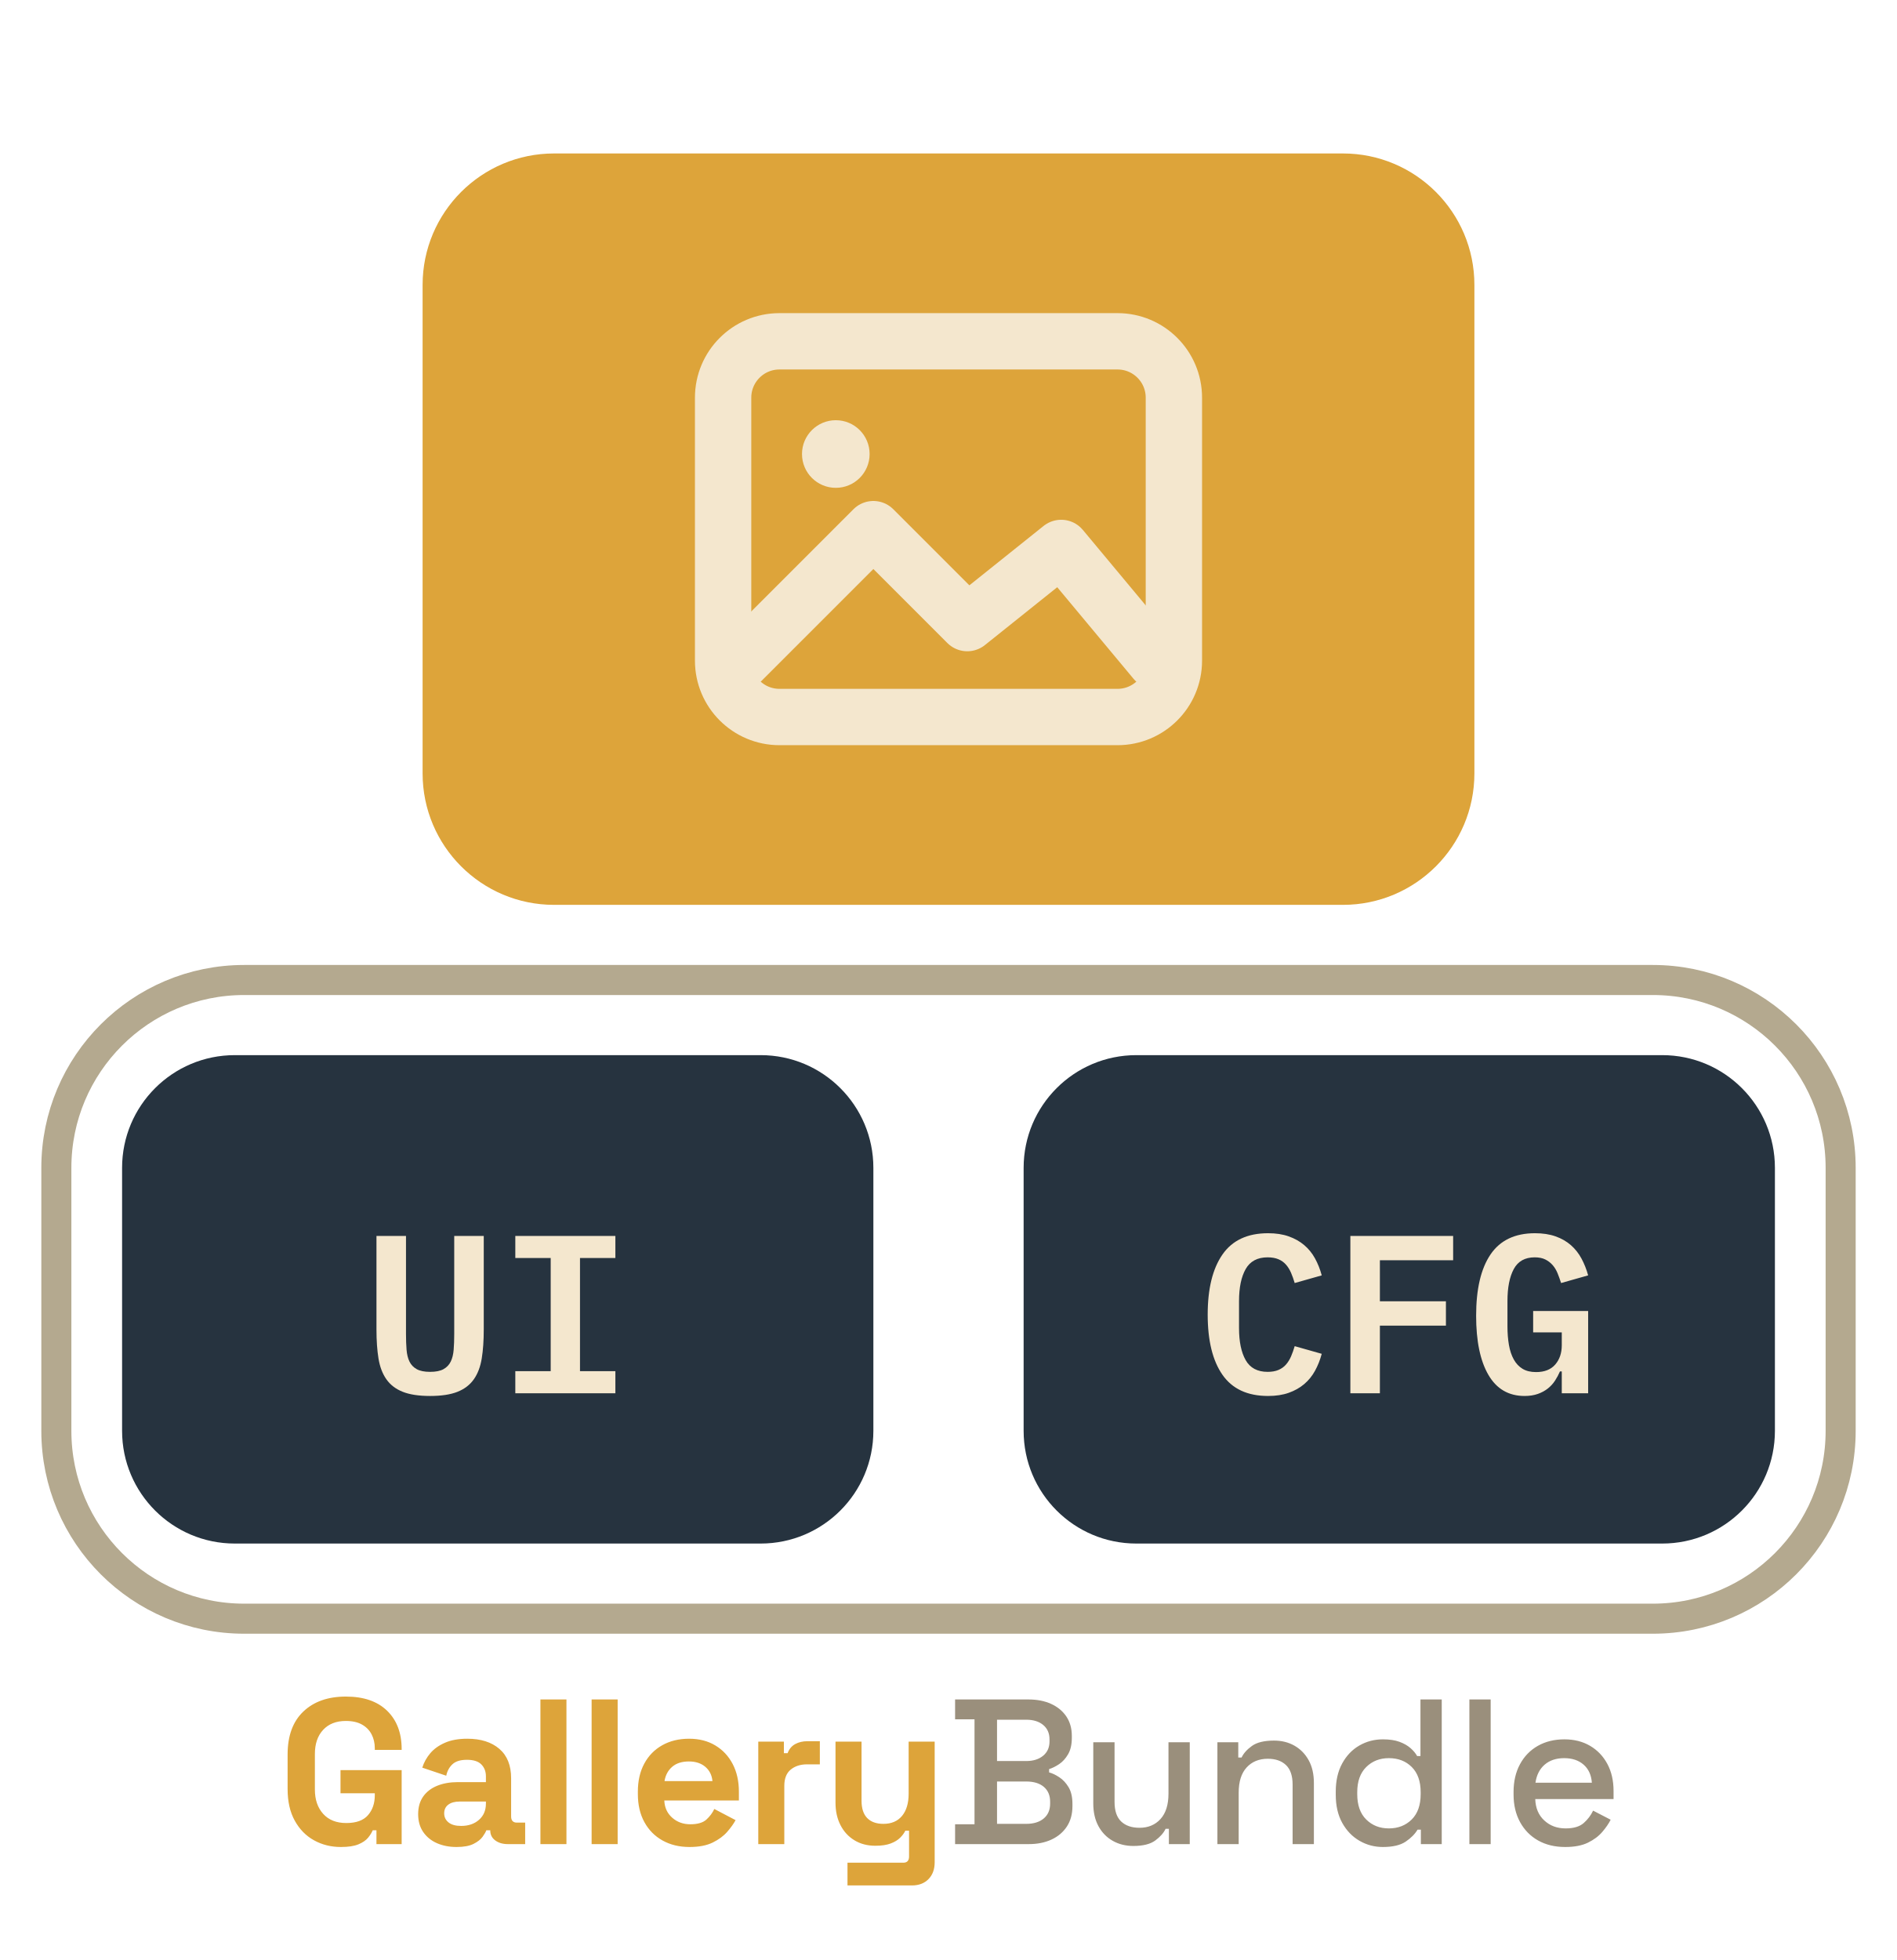
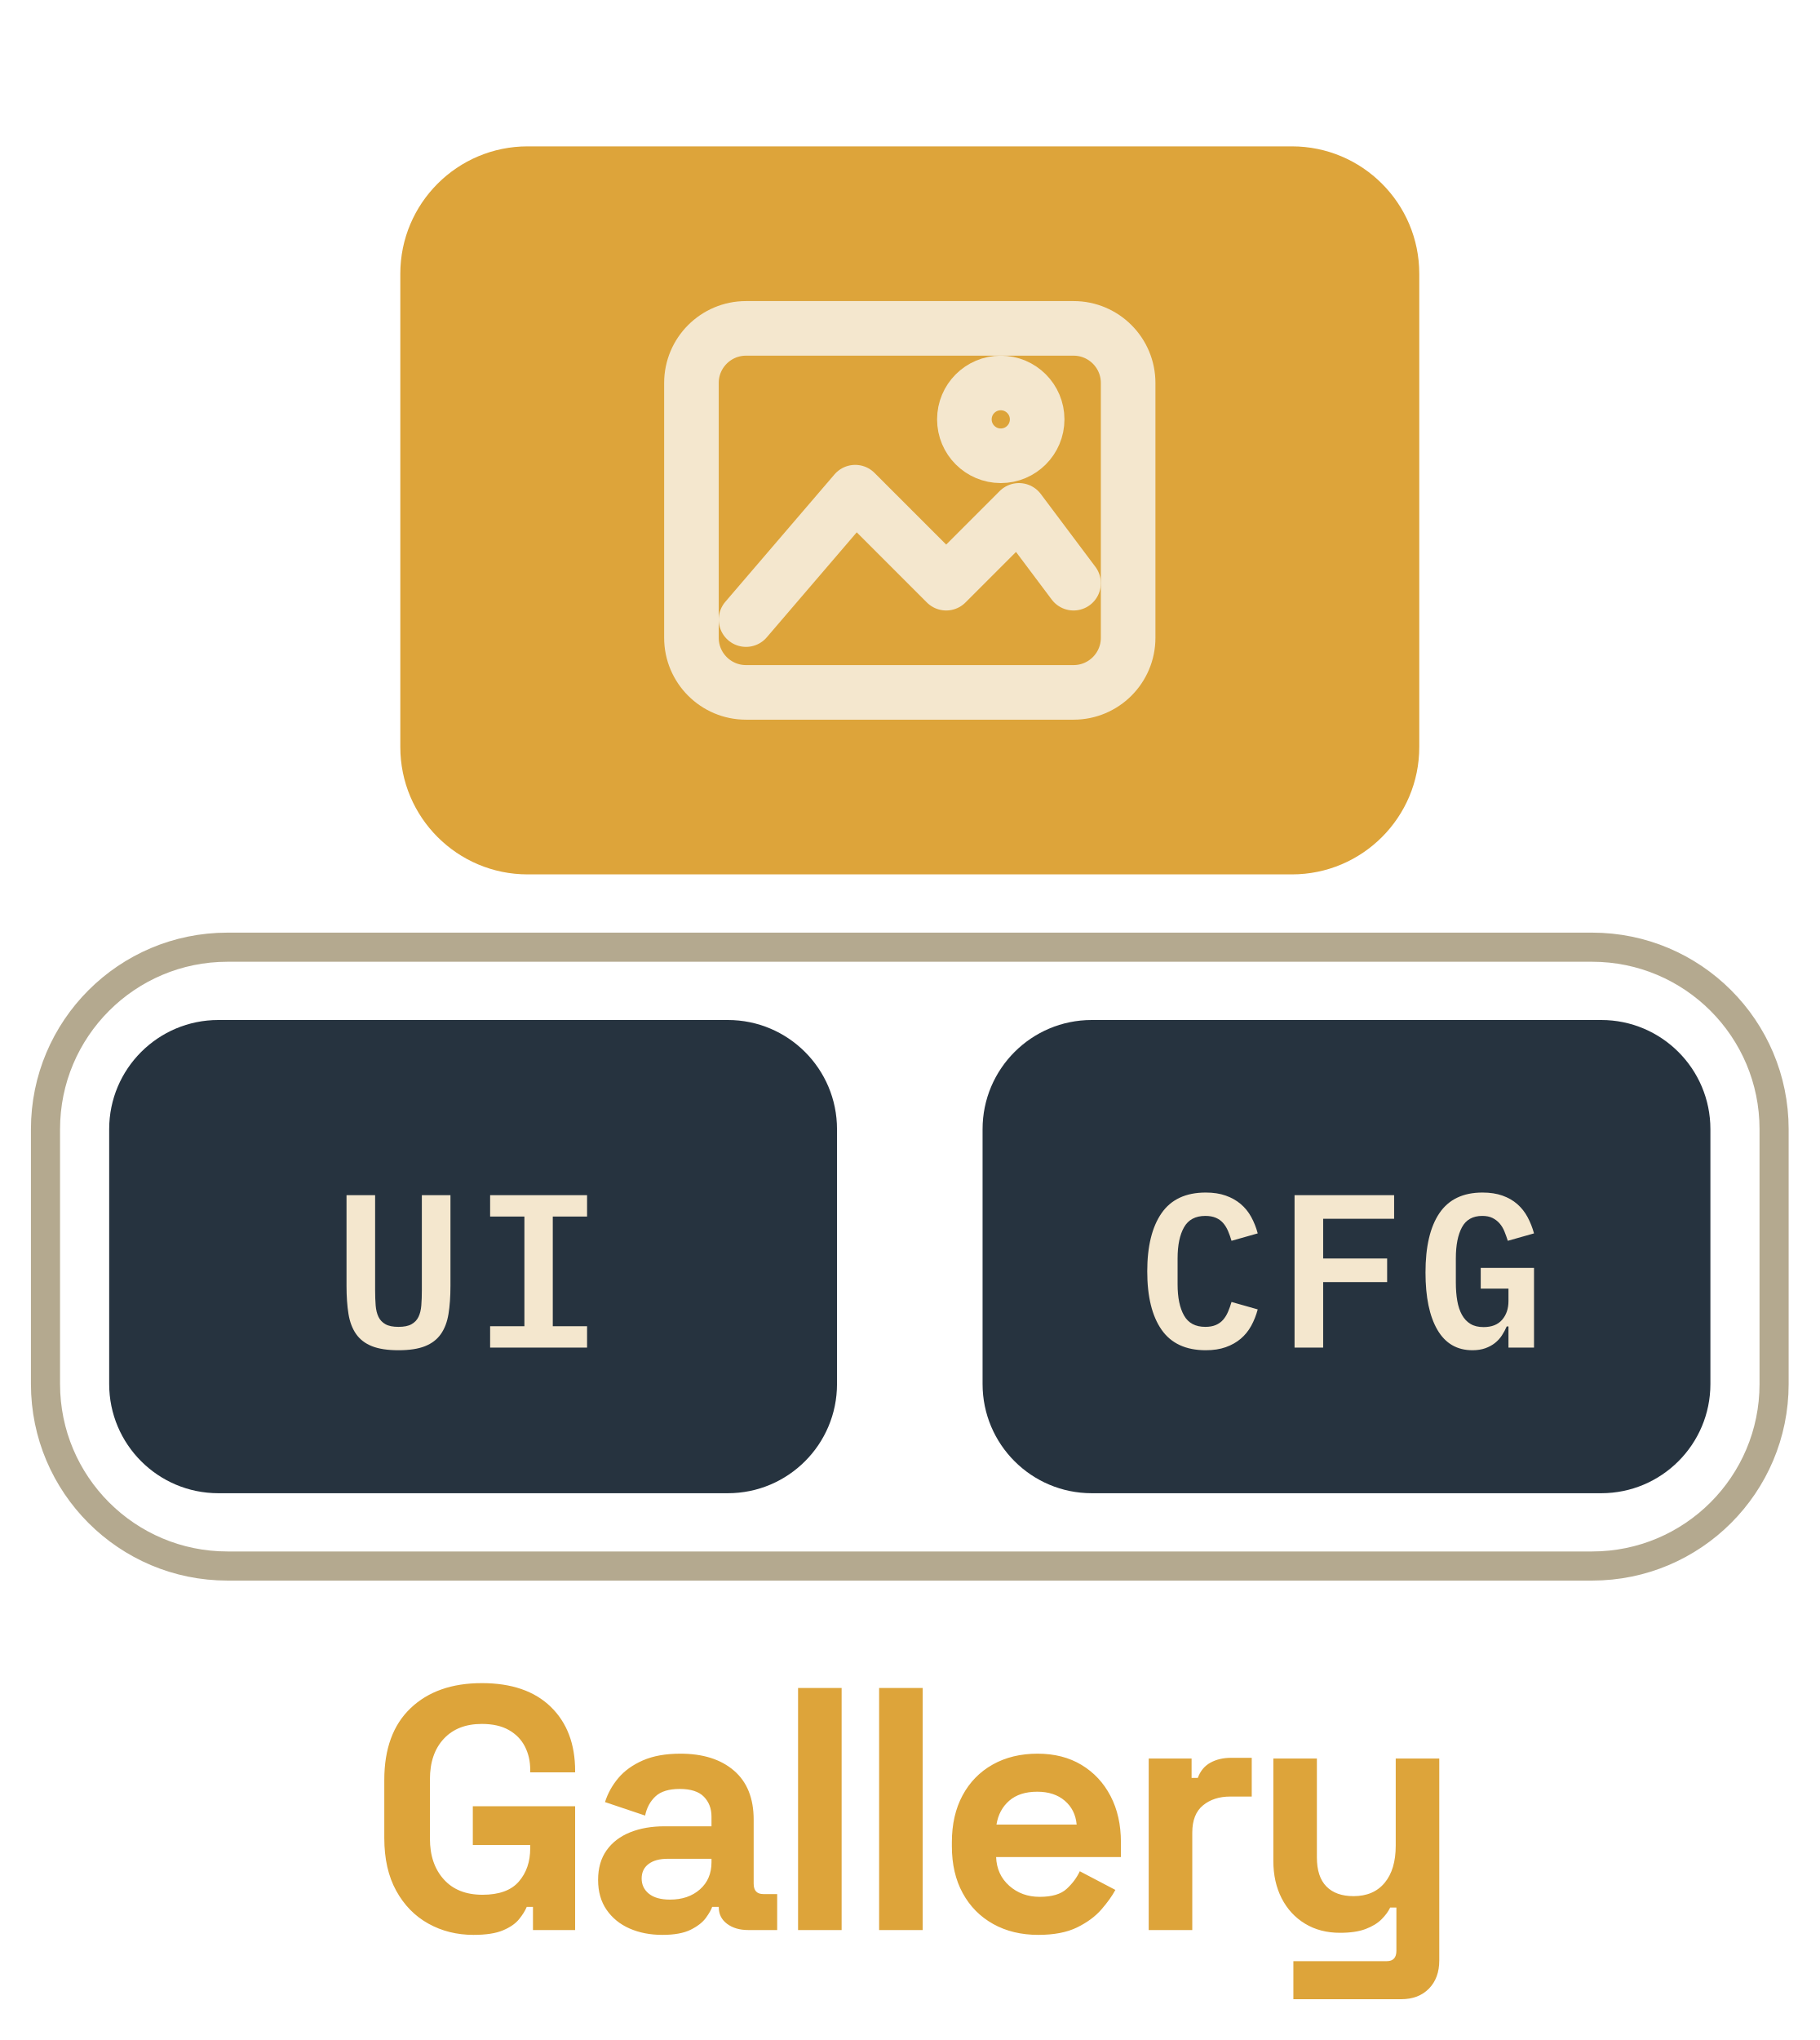
- <svg xmlns="http://www.w3.org/2000/svg" viewBox="-0.5 0 101 104" width="242" height="250">
-   <g transform="translate(0,4)">
-     <rect x="22" y="4" width="56" height="40" rx="7" fill="#DDA43A" />
-     <g transform="translate(30,4)" fill="none" stroke="#F4E7CE" stroke-width="3" stroke-linecap="round" stroke-linejoin="round" color="#F4E7CE">
+ <svg xmlns="http://www.w3.org/2000/svg" viewBox="0 0 100 112" width="240" height="269">
+   <rect x="22" y="8" width="56" height="40" rx="7" fill="#DDA43A" />
+   <g transform="translate(30,8)">
+     <g fill="none" stroke="#F4E7CE" stroke-width="3" stroke-linecap="round" stroke-linejoin="round">
      <rect x="8" y="10" width="24" height="20" rx="3" />
-       <circle cx="14" cy="16" r="1.8" fill="currentColor" stroke="none" />
-       <path d="M9 27 L16 20 L21 25 L26 21 L31 27" />
-     </g>
-     <rect x="2.5" y="48" width="95" height="34" rx="10" fill="none" stroke="#B4A98F" stroke-width="1.6" />
-     <rect x="6" y="52" width="40" height="26" rx="6" fill="#26333F" />
-     <rect x="54" y="52" width="40" height="26" rx="6" fill="#26333F" />
-     <g>
-       <path d="M19.544 61.624L21.116 61.624L21.116 66.844Q21.116 67.312 21.146 67.684Q21.176 68.056 21.302 68.314Q21.428 68.572 21.686 68.716Q21.944 68.860 22.400 68.860L22.400 68.860Q22.856 68.860 23.114 68.716Q23.372 68.572 23.498 68.314Q23.624 68.056 23.654 67.684Q23.684 67.312 23.684 66.844L23.684 66.844L23.684 61.624L25.256 61.624L25.256 66.604Q25.256 67.492 25.148 68.152Q25.040 68.812 24.728 69.256Q24.416 69.700 23.858 69.922Q23.300 70.144 22.400 70.144L22.400 70.144Q21.500 70.144 20.942 69.922Q20.384 69.700 20.072 69.256Q19.760 68.812 19.652 68.152Q19.544 67.492 19.544 66.604L19.544 66.604L19.544 61.624Z M32.264 70L26.936 70L26.936 68.824L28.820 68.824L28.820 62.800L26.936 62.800L26.936 61.624L32.264 61.624L32.264 62.800L30.380 62.800L30.380 68.824L32.264 68.824L32.264 70Z" fill="#F4E7CE" />
-     </g>
-     <g>
-       <path d="M67.016 70.144L67.016 70.144Q65.372 70.144 64.586 69.016Q63.800 67.888 63.800 65.812L63.800 65.812Q63.800 63.748 64.586 62.614Q65.372 61.480 67.016 61.480L67.016 61.480Q67.640 61.480 68.114 61.648Q68.588 61.816 68.936 62.110Q69.284 62.404 69.512 62.818Q69.740 63.232 69.872 63.724L69.872 63.724L68.432 64.132Q68.348 63.844 68.240 63.592Q68.132 63.340 67.970 63.154Q67.808 62.968 67.568 62.866Q67.328 62.764 66.992 62.764L66.992 62.764Q66.176 62.764 65.822 63.388Q65.468 64.012 65.468 65.092L65.468 65.092L65.468 66.532Q65.468 67.612 65.822 68.236Q66.176 68.860 66.992 68.860L66.992 68.860Q67.328 68.860 67.568 68.758Q67.808 68.656 67.970 68.470Q68.132 68.284 68.240 68.032Q68.348 67.780 68.432 67.492L68.432 67.492L69.872 67.900Q69.740 68.392 69.512 68.806Q69.284 69.220 68.936 69.514Q68.588 69.808 68.114 69.976Q67.640 70.144 67.016 70.144Z M72.968 70L71.396 70L71.396 61.624L76.868 61.624L76.868 62.920L72.968 62.920L72.968 65.104L76.484 65.104L76.484 66.400L72.968 66.400L72.968 70Z M82.652 70L82.652 68.836L82.556 68.836Q82.448 69.088 82.292 69.328Q82.136 69.568 81.908 69.748Q81.680 69.928 81.374 70.036Q81.068 70.144 80.672 70.144L80.672 70.144Q79.400 70.144 78.746 69.022Q78.092 67.900 78.092 65.872L78.092 65.872Q78.092 63.736 78.860 62.608Q79.628 61.480 81.224 61.480L81.224 61.480Q81.848 61.480 82.322 61.648Q82.796 61.816 83.138 62.116Q83.480 62.416 83.702 62.830Q83.924 63.244 84.056 63.724L84.056 63.724L82.616 64.132Q82.532 63.868 82.430 63.616Q82.328 63.364 82.166 63.178Q82.004 62.992 81.776 62.878Q81.548 62.764 81.212 62.764L81.212 62.764Q80.432 62.764 80.096 63.388Q79.760 64.012 79.760 65.092L79.760 65.092L79.760 66.436Q79.760 66.976 79.838 67.426Q79.916 67.876 80.096 68.200Q80.276 68.524 80.564 68.698Q80.852 68.872 81.284 68.872L81.284 68.872Q81.956 68.872 82.304 68.470Q82.652 68.068 82.652 67.444L82.652 67.444L82.652 66.760L81.128 66.760L81.128 65.620L84.056 65.620L84.056 70L82.652 70Z" fill="#F4E7CE" />
+       <path d="M11 26 L17 19 L22 24 L26 20 L29 24" />
+       <circle cx="25" cy="15" r="2" />
    </g>
  </g>
-   <g>
-     <path d="M17.651 98.154L17.651 98.154Q16.859 98.154 16.216 97.796Q15.572 97.439 15.193 96.751Q14.813 96.064 14.813 95.074L14.813 95.074L14.813 93.226Q14.813 91.741 15.649 90.944Q16.485 90.146 17.915 90.146L17.915 90.146Q19.334 90.146 20.110 90.900Q20.885 91.653 20.885 92.940L20.885 92.940L20.885 92.984L19.455 92.984L19.455 92.896Q19.455 92.489 19.285 92.159Q19.114 91.829 18.773 91.636Q18.432 91.444 17.915 91.444L17.915 91.444Q17.145 91.444 16.705 91.917Q16.265 92.390 16.265 93.204L16.265 93.204L16.265 95.096Q16.265 95.899 16.705 96.388Q17.145 96.878 17.937 96.878L17.937 96.878Q18.729 96.878 19.092 96.460Q19.455 96.042 19.455 95.404L19.455 95.404L19.455 95.294L17.629 95.294L17.629 94.062L20.885 94.062L20.885 98L19.543 98L19.543 97.263L19.345 97.263Q19.268 97.450 19.098 97.659Q18.927 97.868 18.586 98.011Q18.245 98.154 17.651 98.154Z M23.809 98.154L23.809 98.154Q23.226 98.154 22.764 97.951Q22.302 97.747 22.033 97.356Q21.763 96.966 21.763 96.405L21.763 96.405Q21.763 95.844 22.033 95.465Q22.302 95.085 22.781 94.892Q23.259 94.700 23.875 94.700L23.875 94.700L25.371 94.700L25.371 94.392Q25.371 94.007 25.129 93.760Q24.887 93.512 24.359 93.512L24.359 93.512Q23.842 93.512 23.589 93.749Q23.336 93.985 23.259 94.359L23.259 94.359L21.983 93.930Q22.115 93.512 22.407 93.165Q22.698 92.819 23.188 92.605Q23.677 92.390 24.381 92.390L24.381 92.390Q25.459 92.390 26.086 92.929Q26.713 93.468 26.713 94.491L26.713 94.491L26.713 96.526Q26.713 96.856 27.021 96.856L27.021 96.856L27.461 96.856L27.461 98L26.537 98Q26.130 98 25.866 97.802Q25.602 97.604 25.602 97.274L25.602 97.274L25.602 97.263L25.393 97.263Q25.349 97.395 25.195 97.609Q25.041 97.824 24.711 97.989Q24.381 98.154 23.809 98.154ZM24.051 97.032L24.051 97.032Q24.634 97.032 25.003 96.707Q25.371 96.383 25.371 95.844L25.371 95.844L25.371 95.734L23.974 95.734Q23.589 95.734 23.369 95.899Q23.149 96.064 23.149 96.361L23.149 96.361Q23.149 96.658 23.380 96.845Q23.611 97.032 24.051 97.032Z M29.659 98L28.273 98L28.273 90.300L29.659 90.300L29.659 98Z M32.385 98L30.999 98L30.999 90.300L32.385 90.300L32.385 98Z M36.211 98.154L36.211 98.154Q35.397 98.154 34.776 97.808Q34.154 97.461 33.808 96.829Q33.461 96.196 33.461 95.338L33.461 95.338L33.461 95.206Q33.461 94.348 33.802 93.716Q34.143 93.083 34.759 92.737Q35.375 92.390 36.189 92.390L36.189 92.390Q36.992 92.390 37.586 92.748Q38.180 93.105 38.510 93.737Q38.840 94.370 38.840 95.206L38.840 95.206L38.840 95.679L34.869 95.679Q34.891 96.240 35.287 96.592Q35.683 96.944 36.255 96.944L36.255 96.944Q36.838 96.944 37.113 96.691Q37.388 96.438 37.531 96.130L37.531 96.130L38.664 96.724Q38.510 97.010 38.219 97.346Q37.927 97.681 37.443 97.918Q36.959 98.154 36.211 98.154ZM34.880 94.645L34.880 94.645L37.432 94.645Q37.388 94.172 37.053 93.886Q36.717 93.600 36.178 93.600L36.178 93.600Q35.617 93.600 35.287 93.886Q34.957 94.172 34.880 94.645Z M41.258 98L39.872 98L39.872 92.544L41.236 92.544L41.236 93.160L41.434 93.160Q41.555 92.830 41.836 92.676Q42.116 92.522 42.490 92.522L42.490 92.522L43.150 92.522L43.150 93.754L42.468 93.754Q41.940 93.754 41.599 94.034Q41.258 94.315 41.258 94.898L41.258 94.898L41.258 98Z M48.054 100.200L44.622 100.200L44.622 98.990L47.592 98.990Q47.900 98.990 47.900 98.660L47.900 98.660L47.900 97.285L47.702 97.285Q47.614 97.472 47.427 97.659Q47.240 97.846 46.921 97.967Q46.602 98.088 46.107 98.088L46.107 98.088Q45.469 98.088 44.991 97.796Q44.512 97.505 44.248 96.988Q43.984 96.471 43.984 95.800L43.984 95.800L43.984 92.544L45.370 92.544L45.370 95.690Q45.370 96.306 45.672 96.614Q45.975 96.922 46.536 96.922L46.536 96.922Q47.174 96.922 47.526 96.499Q47.878 96.075 47.878 95.316L47.878 95.316L47.878 92.544L49.264 92.544L49.264 98.968Q49.264 99.529 48.934 99.865Q48.604 100.200 48.054 100.200L48.054 100.200Z" fill="#DDA43A" />
-     <path d="M54.278 98L50.351 98L50.351 96.944L51.385 96.944L51.385 91.356L50.351 91.356L50.351 90.300L54.256 90.300Q54.949 90.300 55.466 90.537Q55.983 90.773 56.275 91.207Q56.566 91.642 56.566 92.236L56.566 92.236L56.566 92.346Q56.566 92.874 56.368 93.215Q56.170 93.556 55.890 93.743Q55.609 93.930 55.356 94.007L55.356 94.007L55.356 94.183Q55.609 94.249 55.901 94.442Q56.192 94.634 56.396 94.975Q56.599 95.316 56.599 95.866L56.599 95.866L56.599 95.976Q56.599 96.614 56.302 97.065Q56.005 97.516 55.483 97.758Q54.960 98 54.278 98L54.278 98ZM52.584 94.667L52.584 96.922L54.135 96.922Q54.729 96.922 55.070 96.636Q55.411 96.350 55.411 95.844L55.411 95.844L55.411 95.745Q55.411 95.239 55.076 94.953Q54.740 94.667 54.135 94.667L54.135 94.667L52.584 94.667ZM52.584 91.378L52.584 93.578L54.135 93.578Q54.696 93.578 55.037 93.297Q55.378 93.017 55.378 92.533L55.378 92.533L55.378 92.423Q55.378 91.939 55.043 91.659Q54.707 91.378 54.135 91.378L54.135 91.378L52.584 91.378Z M59.842 98.099L59.842 98.099Q59.226 98.099 58.742 97.824Q58.258 97.549 57.983 97.043Q57.708 96.537 57.708 95.833L57.708 95.833L57.708 92.577L58.841 92.577L58.841 95.756Q58.841 96.460 59.193 96.796Q59.545 97.131 60.172 97.131L60.172 97.131Q60.865 97.131 61.289 96.663Q61.712 96.196 61.712 95.316L61.712 95.316L61.712 92.577L62.845 92.577L62.845 98L61.734 98L61.734 97.186L61.558 97.186Q61.404 97.516 61.008 97.808Q60.612 98.099 59.842 98.099Z M65.450 98L64.317 98L64.317 92.577L65.428 92.577L65.428 93.391L65.604 93.391Q65.758 93.061 66.154 92.775Q66.550 92.489 67.331 92.489L67.331 92.489Q67.947 92.489 68.426 92.764Q68.904 93.039 69.179 93.540Q69.454 94.040 69.454 94.744L69.454 94.744L69.454 98L68.321 98L68.321 94.832Q68.321 94.128 67.969 93.793Q67.617 93.457 67.001 93.457L67.001 93.457Q66.297 93.457 65.874 93.919Q65.450 94.381 65.450 95.261L65.450 95.261L65.450 98Z M73.126 98.154L73.126 98.154Q72.455 98.154 71.883 97.824Q71.311 97.494 70.965 96.873Q70.618 96.251 70.618 95.371L70.618 95.371L70.618 95.206Q70.618 94.337 70.959 93.710Q71.300 93.083 71.872 92.753Q72.444 92.423 73.126 92.423L73.126 92.423Q73.654 92.423 74.012 92.555Q74.369 92.687 74.600 92.891Q74.831 93.094 74.952 93.314L74.952 93.314L75.128 93.314L75.128 90.300L76.261 90.300L76.261 98L75.150 98L75.150 97.230L74.974 97.230Q74.765 97.582 74.342 97.868Q73.918 98.154 73.126 98.154ZM73.445 97.164L73.445 97.164Q74.182 97.164 74.661 96.691Q75.139 96.218 75.139 95.338L75.139 95.338L75.139 95.239Q75.139 94.370 74.666 93.897Q74.193 93.424 73.445 93.424L73.445 93.424Q72.719 93.424 72.241 93.897Q71.762 94.370 71.762 95.239L71.762 95.239L71.762 95.338Q71.762 96.218 72.241 96.691Q72.719 97.164 73.445 97.164Z M78.866 98L77.733 98L77.733 90.300L78.866 90.300L78.866 98Z M82.835 98.154L82.835 98.154Q82.010 98.154 81.394 97.808Q80.778 97.461 80.431 96.829Q80.085 96.196 80.085 95.360L80.085 95.360L80.085 95.228Q80.085 94.381 80.426 93.749Q80.767 93.116 81.378 92.769Q81.988 92.423 82.791 92.423L82.791 92.423Q83.572 92.423 84.160 92.769Q84.749 93.116 85.079 93.732Q85.409 94.348 85.409 95.173L85.409 95.173L85.409 95.602L81.240 95.602Q81.262 96.317 81.719 96.740Q82.175 97.164 82.857 97.164L82.857 97.164Q83.495 97.164 83.820 96.878Q84.144 96.592 84.320 96.218L84.320 96.218L85.255 96.702Q85.101 97.010 84.809 97.351Q84.518 97.692 84.045 97.923Q83.572 98.154 82.835 98.154ZM81.251 94.733L81.251 94.733L84.254 94.733Q84.210 94.117 83.814 93.770Q83.418 93.424 82.780 93.424L82.780 93.424Q82.142 93.424 81.741 93.770Q81.339 94.117 81.251 94.733Z" fill="#9A8F7C" />
-   </g>
+   <rect x="2.5" y="52" width="95" height="34" rx="10" fill="none" stroke="#B4A98F" stroke-width="1.6" />
+   <rect x="6" y="56" width="40" height="26" rx="6" fill="#26333F" />
+   <rect x="54" y="56" width="40" height="26" rx="6" fill="#26333F" />
+   <path d="M19.044 65.624L20.616 65.624L20.616 70.844Q20.616 71.312 20.646 71.684Q20.676 72.056 20.802 72.314Q20.928 72.572 21.186 72.716Q21.444 72.860 21.900 72.860L21.900 72.860Q22.356 72.860 22.614 72.716Q22.872 72.572 22.998 72.314Q23.124 72.056 23.154 71.684Q23.184 71.312 23.184 70.844L23.184 70.844L23.184 65.624L24.756 65.624L24.756 70.604Q24.756 71.492 24.648 72.152Q24.540 72.812 24.228 73.256Q23.916 73.700 23.358 73.922Q22.800 74.144 21.900 74.144L21.900 74.144Q21 74.144 20.442 73.922Q19.884 73.700 19.572 73.256Q19.260 72.812 19.152 72.152Q19.044 71.492 19.044 70.604L19.044 70.604L19.044 65.624Z M32.264 74L26.936 74L26.936 72.824L28.820 72.824L28.820 66.800L26.936 66.800L26.936 65.624L32.264 65.624L32.264 66.800L30.380 66.800L30.380 72.824L32.264 72.824L32.264 74Z" fill="#F4E7CE" />
+   <path d="M66.266 74.144L66.266 74.144Q64.622 74.144 63.836 73.016Q63.050 71.888 63.050 69.812L63.050 69.812Q63.050 67.748 63.836 66.614Q64.622 65.480 66.266 65.480L66.266 65.480Q66.890 65.480 67.364 65.648Q67.838 65.816 68.186 66.110Q68.534 66.404 68.762 66.818Q68.990 67.232 69.122 67.724L69.122 67.724L67.682 68.132Q67.598 67.844 67.490 67.592Q67.382 67.340 67.220 67.154Q67.058 66.968 66.818 66.866Q66.578 66.764 66.242 66.764L66.242 66.764Q65.426 66.764 65.072 67.388Q64.718 68.012 64.718 69.092L64.718 69.092L64.718 70.532Q64.718 71.612 65.072 72.236Q65.426 72.860 66.242 72.860L66.242 72.860Q66.578 72.860 66.818 72.758Q67.058 72.656 67.220 72.470Q67.382 72.284 67.490 72.032Q67.598 71.780 67.682 71.492L67.682 71.492L69.122 71.900Q68.990 72.392 68.762 72.806Q68.534 73.220 68.186 73.514Q67.838 73.808 67.364 73.976Q66.890 74.144 66.266 74.144Z M72.718 74L71.146 74L71.146 65.624L76.618 65.624L76.618 66.920L72.718 66.920L72.718 69.104L76.234 69.104L76.234 70.400L72.718 70.400L72.718 74Z M82.902 74L82.902 72.836L82.806 72.836Q82.698 73.088 82.542 73.328Q82.386 73.568 82.158 73.748Q81.930 73.928 81.624 74.036Q81.318 74.144 80.922 74.144L80.922 74.144Q79.650 74.144 78.996 73.022Q78.342 71.900 78.342 69.872L78.342 69.872Q78.342 67.736 79.110 66.608Q79.878 65.480 81.474 65.480L81.474 65.480Q82.098 65.480 82.572 65.648Q83.046 65.816 83.388 66.116Q83.730 66.416 83.952 66.830Q84.174 67.244 84.306 67.724L84.306 67.724L82.866 68.132Q82.782 67.868 82.680 67.616Q82.578 67.364 82.416 67.178Q82.254 66.992 82.026 66.878Q81.798 66.764 81.462 66.764L81.462 66.764Q80.682 66.764 80.346 67.388Q80.010 68.012 80.010 69.092L80.010 69.092L80.010 70.436Q80.010 70.976 80.088 71.426Q80.166 71.876 80.346 72.200Q80.526 72.524 80.814 72.698Q81.102 72.872 81.534 72.872L81.534 72.872Q82.206 72.872 82.554 72.470Q82.902 72.068 82.902 71.444L82.902 71.444L82.902 70.760L81.378 70.760L81.378 69.620L84.306 69.620L84.306 74L82.902 74Z" fill="#F4E7CE" />
+   <path d="M26.023 106.266L26.023 106.266Q24.654 106.266 23.543 105.648Q22.431 105.031 21.776 103.844Q21.120 102.656 21.120 100.946L21.120 100.946L21.120 97.754Q21.120 95.189 22.565 93.811Q24.009 92.434 26.479 92.434L26.479 92.434Q28.930 92.434 30.269 93.736Q31.608 95.037 31.608 97.260L31.608 97.260L31.608 97.336L29.139 97.336L29.139 97.184Q29.139 96.481 28.844 95.911Q28.550 95.341 27.960 95.008Q27.372 94.676 26.479 94.676L26.479 94.676Q25.148 94.676 24.389 95.493Q23.628 96.310 23.628 97.716L23.628 97.716L23.628 100.984Q23.628 102.371 24.389 103.216Q25.148 104.062 26.517 104.062L26.517 104.062Q27.884 104.062 28.511 103.340Q29.139 102.618 29.139 101.516L29.139 101.516L29.139 101.326L25.985 101.326L25.985 99.198L31.608 99.198L31.608 106L29.291 106L29.291 104.727L28.949 104.727Q28.816 105.050 28.521 105.411Q28.227 105.772 27.637 106.019Q27.049 106.266 26.023 106.266Z M36.404 106.266L36.404 106.266Q35.398 106.266 34.599 105.915Q33.801 105.563 33.336 104.888Q32.870 104.214 32.870 103.245L32.870 103.245Q32.870 102.276 33.336 101.620Q33.801 100.965 34.628 100.632Q35.454 100.300 36.518 100.300L36.518 100.300L39.102 100.300L39.102 99.768Q39.102 99.103 38.684 98.675Q38.267 98.248 37.355 98.248L37.355 98.248Q36.462 98.248 36.024 98.656Q35.587 99.065 35.454 99.711L35.454 99.711L33.250 98.970Q33.478 98.248 33.982 97.650Q34.486 97.051 35.331 96.680Q36.176 96.310 37.392 96.310L37.392 96.310Q39.255 96.310 40.337 97.241Q41.420 98.172 41.420 99.939L41.420 99.939L41.420 103.454Q41.420 104.024 41.953 104.024L41.953 104.024L42.712 104.024L42.712 106L41.117 106Q40.413 106 39.957 105.658Q39.502 105.316 39.502 104.746L39.502 104.746L39.502 104.727L39.140 104.727Q39.064 104.955 38.798 105.326Q38.532 105.696 37.962 105.981Q37.392 106.266 36.404 106.266ZM36.822 104.328L36.822 104.328Q37.829 104.328 38.466 103.767Q39.102 103.207 39.102 102.276L39.102 102.276L39.102 102.086L36.689 102.086Q36.024 102.086 35.645 102.371Q35.264 102.656 35.264 103.169L35.264 103.169Q35.264 103.682 35.663 104.005Q36.063 104.328 36.822 104.328Z M46.254 106L43.860 106L43.860 92.700L46.254 92.700L46.254 106Z M50.708 106L48.314 106L48.314 92.700L50.708 92.700L50.708 106Z M57.063 106.266L57.063 106.266Q55.656 106.266 54.583 105.668Q53.509 105.069 52.911 103.977Q52.313 102.884 52.313 101.402L52.313 101.402L52.313 101.174Q52.313 99.692 52.901 98.600Q53.490 97.507 54.554 96.909Q55.618 96.310 57.024 96.310L57.024 96.310Q58.411 96.310 59.438 96.927Q60.463 97.545 61.033 98.638Q61.603 99.730 61.603 101.174L61.603 101.174L61.603 101.991L54.744 101.991Q54.782 102.960 55.466 103.568Q56.150 104.176 57.139 104.176L57.139 104.176Q58.145 104.176 58.620 103.739Q59.096 103.302 59.343 102.770L59.343 102.770L61.299 103.796Q61.033 104.290 60.530 104.870Q60.026 105.449 59.191 105.858Q58.354 106.266 57.063 106.266ZM54.764 100.205L54.764 100.205L59.171 100.205Q59.096 99.388 58.516 98.894Q57.936 98.400 57.005 98.400L57.005 98.400Q56.036 98.400 55.466 98.894Q54.896 99.388 54.764 100.205Z M65.525 106L63.131 106L63.131 96.576L65.487 96.576L65.487 97.640L65.829 97.640Q66.038 97.070 66.523 96.804Q67.007 96.538 67.653 96.538L67.653 96.538L68.793 96.538L68.793 98.666L67.615 98.666Q66.703 98.666 66.114 99.150Q65.525 99.635 65.525 100.642L65.525 100.642L65.525 106Z M77.010 109.800L71.081 109.800L71.081 107.710L76.212 107.710Q76.743 107.710 76.743 107.140L76.743 107.140L76.743 104.765L76.401 104.765Q76.249 105.088 75.926 105.411Q75.603 105.734 75.052 105.943Q74.501 106.152 73.647 106.152L73.647 106.152Q72.544 106.152 71.718 105.648Q70.891 105.145 70.435 104.252Q69.980 103.359 69.980 102.200L69.980 102.200L69.980 96.576L72.373 96.576L72.373 102.010Q72.373 103.074 72.896 103.606Q73.418 104.138 74.388 104.138L74.388 104.138Q75.489 104.138 76.097 103.406Q76.706 102.675 76.706 101.364L76.706 101.364L76.706 96.576L79.099 96.576L79.099 107.672Q79.099 108.641 78.529 109.221Q77.959 109.800 77.010 109.800L77.010 109.800Z" fill="#DDA43A" />
</svg>
